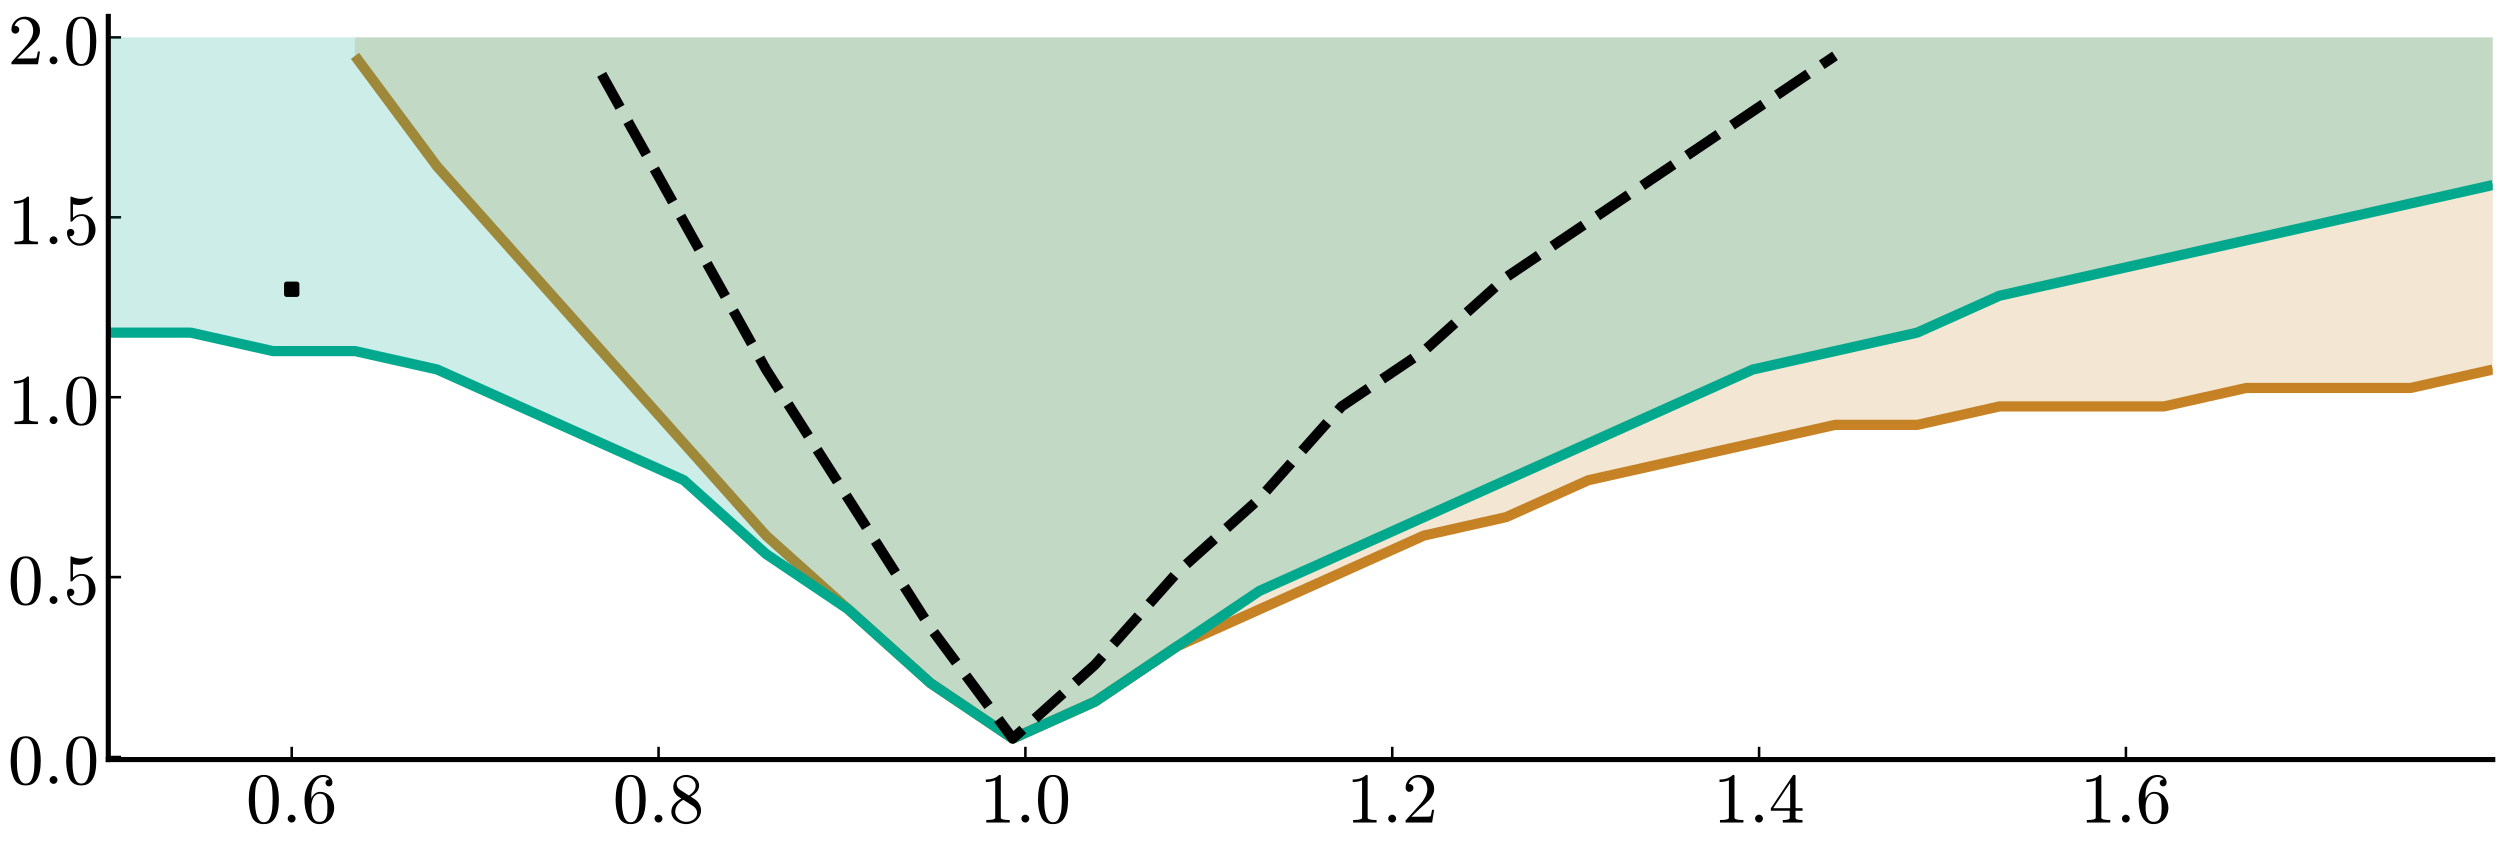
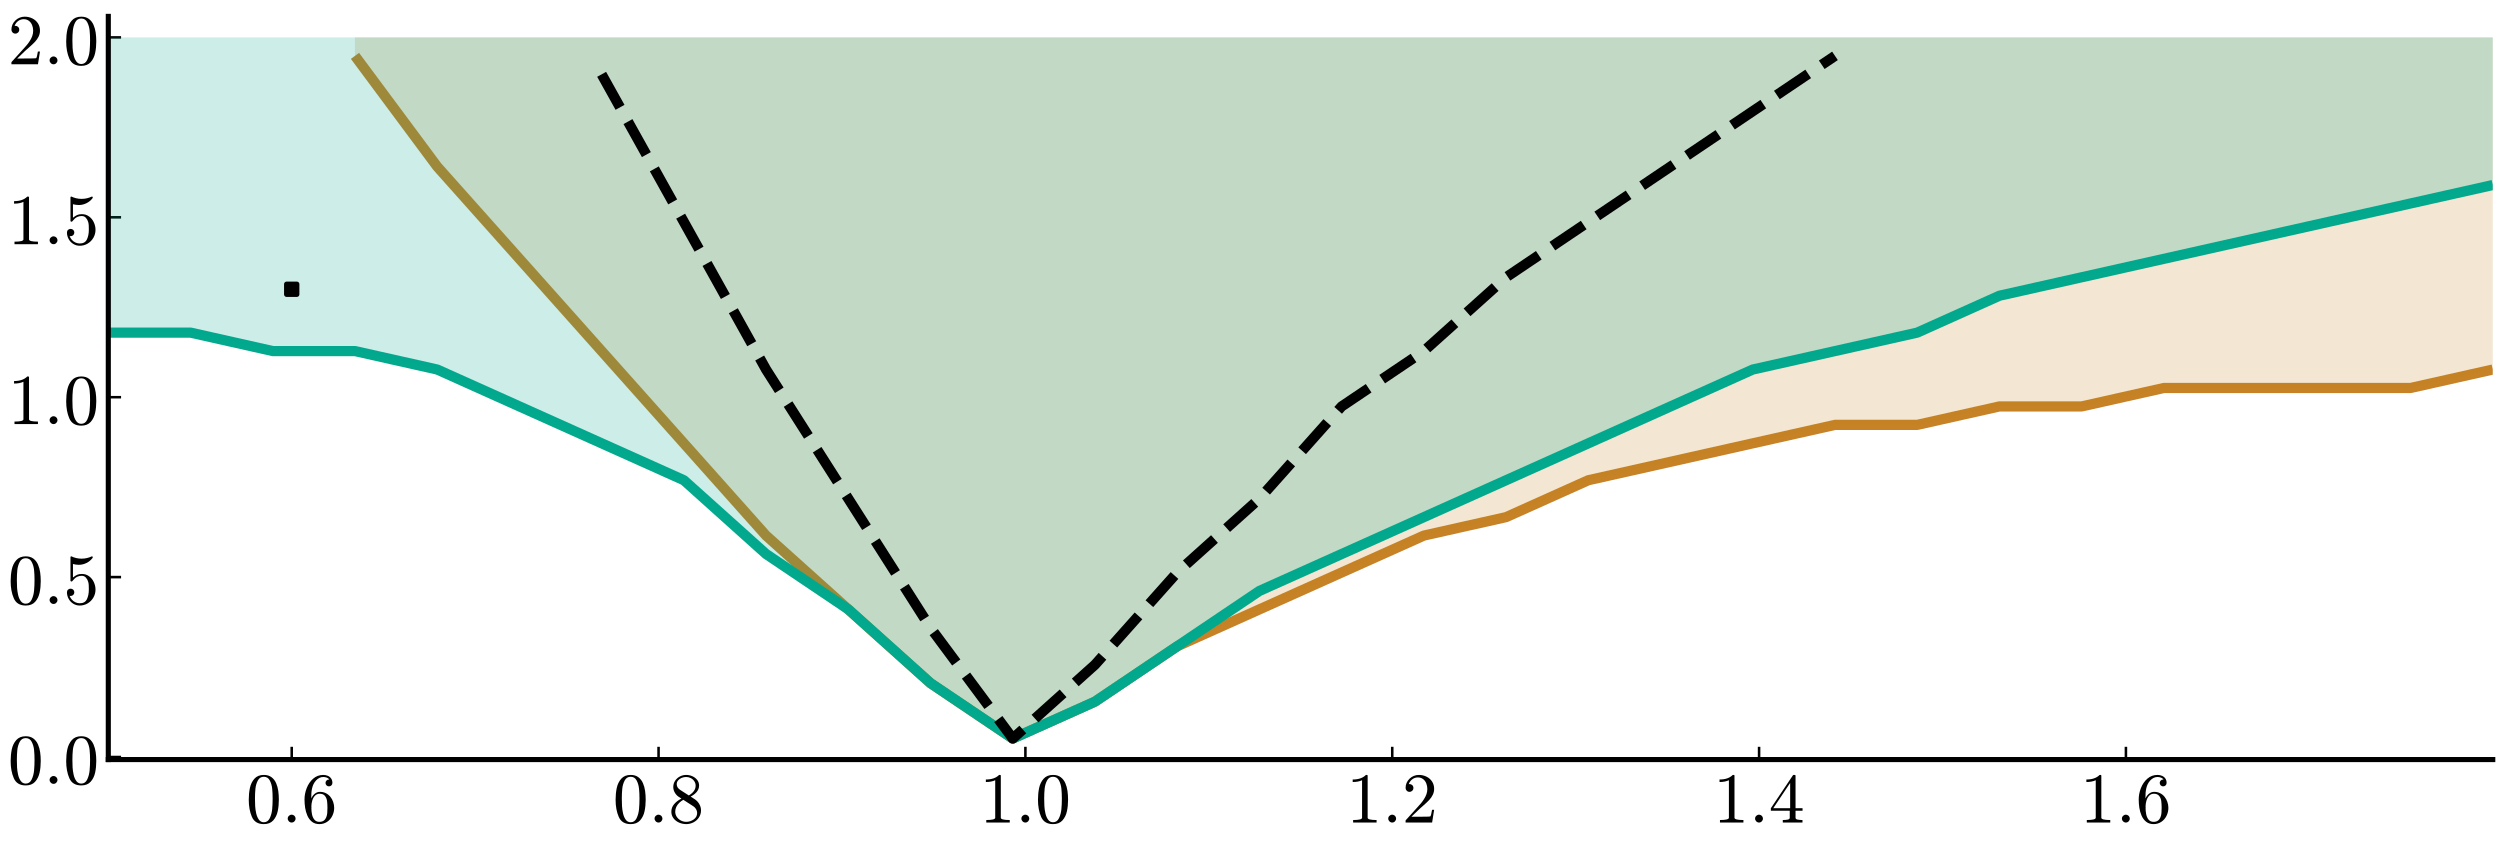
<svg xmlns="http://www.w3.org/2000/svg" xmlns:xlink="http://www.w3.org/1999/xlink" width="979.2pt" height="331.2pt" viewBox="0 0 979.2 331.2" version="1.1">
  <defs>
    <style type="text/css">*{stroke-linejoin: round; stroke-linecap: butt}</style>
  </defs>
  <g id="figure_1">
    <g id="patch_1">
      <path d="M 0 331.2  L 979.2 331.2  L 979.2 0  L 0 0  L 0 331.2  z " style="fill: none" />
    </g>
    <g id="axes_1">
      <g id="patch_2">
        <path d="M 42.419 297.505  L 976.365 297.505  L 976.365 6.417  L 42.419 6.417  L 42.419 297.505  z " style="fill: none" />
      </g>
      <g id="line2d_1">
-         <path d="M 139.034 21.882  L 171.239 65.242  L 203.444 101.375  L 235.649 137.508  L 267.854 173.641  L 300.059 209.774  L 332.264 238.681  L 364.469 267.587  L 396.674 289.267  L 428.88 274.814  L 461.085 253.134  L 493.29 238.681  L 525.495 224.227  L 557.7 209.774  L 589.905 202.548  L 622.11 188.094  L 654.315 180.868  L 686.52 173.641  L 718.725 166.414  L 750.93 166.414  L 783.135 159.188  L 815.34 159.188  L 847.545 159.188  L 879.75 151.961  L 911.955 151.961  L 944.16 151.961  L 976.365 144.735  " clip-path="url(#p7b539de5d3)" style="fill: none; stroke: #c68225; stroke-width: 4" />
+         <path d="M 139.034 21.882  L 171.239 65.242  L 203.444 101.375  L 235.649 137.508  L 267.854 173.641  L 300.059 209.774  L 332.264 238.681  L 364.469 267.587  L 396.674 289.267  L 428.88 274.814  L 461.085 253.134  L 493.29 238.681  L 525.495 224.227  L 557.7 209.774  L 589.905 202.548  L 622.11 188.094  L 654.315 180.868  L 686.52 173.641  L 718.725 166.414  L 750.93 166.414  L 783.135 159.188  L 815.34 159.188  L 847.545 151.961  L 879.75 151.961  L 911.955 151.961  L 944.16 151.961  L 976.365 144.735  " clip-path="url(#p4c7f5137b6)" style="fill: none; stroke: #c68225; stroke-width: 4" />
      </g>
      <g id="PolyCollection_1">
        <defs>
-           <path id="me32eeffe6d" d="M 139.034 -309.318  L 139.034 -316.545  L 171.239 -316.545  L 203.444 -316.545  L 235.649 -316.545  L 267.854 -316.545  L 300.059 -316.545  L 332.264 -316.545  L 364.469 -316.545  L 396.674 -316.545  L 428.88 -316.545  L 461.085 -316.545  L 493.29 -316.545  L 525.495 -316.545  L 557.7 -316.545  L 589.905 -316.545  L 622.11 -316.545  L 654.315 -316.545  L 686.52 -316.545  L 718.725 -316.545  L 750.93 -316.545  L 783.135 -316.545  L 815.34 -316.545  L 847.545 -316.545  L 879.75 -316.545  L 911.955 -316.545  L 944.16 -316.545  L 976.365 -316.545  L 976.365 -186.465  L 976.365 -186.465  L 944.16 -179.239  L 911.955 -179.239  L 879.75 -179.239  L 847.545 -172.012  L 815.34 -172.012  L 783.135 -172.012  L 750.93 -164.786  L 718.725 -164.786  L 686.52 -157.559  L 654.315 -150.332  L 622.11 -143.106  L 589.905 -128.652  L 557.7 -121.426  L 525.495 -106.973  L 493.29 -92.519  L 461.085 -78.066  L 428.88 -56.386  L 396.674 -41.933  L 364.469 -63.613  L 332.264 -92.519  L 300.059 -121.426  L 267.854 -157.559  L 235.649 -193.692  L 203.444 -229.825  L 171.239 -265.958  L 139.034 -309.318  z " />
+           <path id="mbc3e908332" d="M 139.034 -309.318  L 139.034 -316.545  L 171.239 -316.545  L 203.444 -316.545  L 235.649 -316.545  L 267.854 -316.545  L 300.059 -316.545  L 332.264 -316.545  L 364.469 -316.545  L 396.674 -316.545  L 428.88 -316.545  L 461.085 -316.545  L 493.29 -316.545  L 525.495 -316.545  L 557.7 -316.545  L 589.905 -316.545  L 622.11 -316.545  L 654.315 -316.545  L 686.52 -316.545  L 718.725 -316.545  L 750.93 -316.545  L 783.135 -316.545  L 815.34 -316.545  L 847.545 -316.545  L 879.75 -316.545  L 911.955 -316.545  L 944.16 -316.545  L 976.365 -316.545  L 976.365 -186.465  L 976.365 -186.465  L 944.16 -179.239  L 911.955 -179.239  L 879.75 -179.239  L 847.545 -179.239  L 815.34 -172.012  L 783.135 -172.012  L 750.93 -164.786  L 718.725 -164.786  L 686.52 -157.559  L 654.315 -150.332  L 622.11 -143.106  L 589.905 -128.652  L 557.7 -121.426  L 525.495 -106.973  L 493.29 -92.519  L 461.085 -78.066  L 428.88 -56.386  L 396.674 -41.933  L 364.469 -63.613  L 332.264 -92.519  L 300.059 -121.426  L 267.854 -157.559  L 235.649 -193.692  L 203.444 -229.825  L 171.239 -265.958  L 139.034 -309.318  z " />
        </defs>
-         <g clip-path="url(#p7b539de5d3)">
-           <use xlink:href="#me32eeffe6d" x="0" y="331.2" style="fill: #c68225; fill-opacity: 0.2" />
+         <g clip-path="url(#p4c7f5137b6)">
+           <use xlink:href="#mbc3e908332" x="0" y="331.2" style="fill: #c68225; fill-opacity: 0.2" />
        </g>
      </g>
      <g id="matplotlib.axis_1">
        <g id="xtick_1">
          <g id="line2d_2">
            <defs>
-               <path id="m844f19bd08" d="M 0 0  L 0 -5  " style="stroke: #000000" />
+               <path id="mb6beca7641" d="M 0 0  L 0 -5  " style="stroke: #000000" />
            </defs>
            <g>
-               <use xlink:href="#m844f19bd08" x="114.261" y="297.505" style="stroke: #000000" />
+               <use xlink:href="#mb6beca7641" x="114.261" y="297.505" style="stroke: #000000" />
            </g>
          </g>
          <g id="text_1">
            <g transform="translate(96.34101 322.281) scale(0.28 -0.28)">
              <defs>
                <path id="Cmr10-30" d="M 1600 -141  Q 816 -141 533 504  Q 250 1150 250 2041  Q 250 2597 351 3087  Q 453 3578 754 3920  Q 1056 4263 1600 4263  Q 2022 4263 2290 4056  Q 2559 3850 2700 3523  Q 2841 3197 2892 2823  Q 2944 2450 2944 2041  Q 2944 1491 2842 1011  Q 2741 531 2444 195  Q 2147 -141 1600 -141  z M 1600 25  Q 1956 25 2131 390  Q 2306 756 2347 1200  Q 2388 1644 2388 2144  Q 2388 2625 2347 3031  Q 2306 3438 2132 3767  Q 1959 4097 1600 4097  Q 1238 4097 1063 3765  Q 888 3434 847 3029  Q 806 2625 806 2144  Q 806 1788 823 1472  Q 841 1156 916 820  Q 991 484 1158 254  Q 1325 25 1600 25  z " transform="scale(0.015625)" />
                <path id="Cmmi10-3a" d="M 538 353  Q 538 497 644 600  Q 750 703 891 703  Q 978 703 1062 656  Q 1147 609 1194 525  Q 1241 441 1241 353  Q 1241 213 1137 106  Q 1034 0 891 0  Q 750 0 644 106  Q 538 213 538 353  z " transform="scale(0.015625)" />
                <path id="Cmr10-36" d="M 1600 -141  Q 1203 -141 937 70  Q 672 281 526 617  Q 381 953 325 1322  Q 269 1691 269 2069  Q 269 2575 466 3084  Q 663 3594 1045 3928  Q 1428 4263 1953 4263  Q 2172 4263 2361 4180  Q 2550 4097 2658 3936  Q 2766 3775 2766 3547  Q 2766 3416 2677 3327  Q 2588 3238 2456 3238  Q 2331 3238 2240 3328  Q 2150 3419 2150 3547  Q 2150 3672 2240 3762  Q 2331 3853 2456 3853  L 2491 3853  Q 2409 3969 2261 4023  Q 2113 4078 1953 4078  Q 1759 4078 1595 3993  Q 1431 3909 1300 3765  Q 1169 3622 1081 3448  Q 994 3275 945 3053  Q 897 2831 884 2637  Q 872 2444 872 2150  Q 984 2413 1190 2580  Q 1397 2747 1656 2747  Q 1941 2747 2175 2631  Q 2409 2516 2578 2311  Q 2747 2106 2836 1843  Q 2925 1581 2925 1313  Q 2925 938 2758 598  Q 2591 259 2287 59  Q 1984 -141 1600 -141  z M 1600 63  Q 1847 63 1997 175  Q 2147 288 2217 473  Q 2288 659 2305 848  Q 2322 1038 2322 1313  Q 2322 1675 2287 1931  Q 2253 2188 2100 2383  Q 1947 2578 1631 2578  Q 1372 2578 1205 2403  Q 1038 2228 961 1961  Q 884 1694 884 1447  Q 884 1363 891 1319  Q 891 1309 889 1303  Q 888 1297 884 1288  Q 884 1013 940 731  Q 997 450 1156 256  Q 1316 63 1600 63  z " transform="scale(0.015625)" />
              </defs>
              <use xlink:href="#Cmr10-30" transform="translate(0 0.390625)" />
              <use xlink:href="#Cmmi10-3a" transform="translate(50 0.390625)" />
              <use xlink:href="#Cmr10-36" transform="translate(77.68555 0.390625)" />
            </g>
          </g>
        </g>
        <g id="xtick_2">
          <g id="line2d_3">
            <g>
-               <use xlink:href="#m844f19bd08" x="257.945" y="297.505" style="stroke: #000000" />
+               <use xlink:href="#mb6beca7641" x="257.945" y="297.505" style="stroke: #000000" />
            </g>
          </g>
          <g id="text_2">
            <g transform="translate(240.0251 322.281) scale(0.28 -0.28)">
              <defs>
                <path id="Cmr10-38" d="M 269 972  Q 269 1356 522 1651  Q 775 1947 1172 2144  L 934 2297  Q 716 2441 578 2680  Q 441 2919 441 3181  Q 441 3488 602 3734  Q 763 3981 1030 4122  Q 1297 4263 1600 4263  Q 1884 4263 2148 4147  Q 2413 4031 2583 3815  Q 2753 3600 2753 3303  Q 2753 3088 2651 2903  Q 2550 2719 2373 2572  Q 2197 2425 1997 2322  L 2363 2088  Q 2616 1922 2770 1653  Q 2925 1384 2925 1088  Q 2925 741 2739 456  Q 2553 172 2247 15  Q 1941 -141 1600 -141  Q 1269 -141 961 -6  Q 653 128 461 383  Q 269 638 269 972  z M 616 972  Q 616 719 755 509  Q 894 300 1122 181  Q 1350 63 1600 63  Q 1972 63 2275 280  Q 2578 497 2578 856  Q 2578 978 2529 1098  Q 2481 1219 2395 1317  Q 2309 1416 2203 1478  L 1344 2034  Q 1144 1928 976 1765  Q 809 1603 712 1400  Q 616 1197 616 972  z M 1056 2925  L 1831 2425  Q 2100 2581 2272 2803  Q 2444 3025 2444 3303  Q 2444 3519 2323 3698  Q 2203 3878 2009 3978  Q 1816 4078 1594 4078  Q 1400 4078 1203 4003  Q 1006 3928 878 3779  Q 750 3631 750 3431  Q 750 3131 1056 2925  z " transform="scale(0.015625)" />
              </defs>
              <use xlink:href="#Cmr10-30" transform="translate(0 0.390625)" />
              <use xlink:href="#Cmmi10-3a" transform="translate(50 0.390625)" />
              <use xlink:href="#Cmr10-38" transform="translate(77.68555 0.390625)" />
            </g>
          </g>
        </g>
        <g id="xtick_3">
          <g id="line2d_4">
            <g>
-               <use xlink:href="#m844f19bd08" x="401.629" y="297.505" style="stroke: #000000" />
+               <use xlink:href="#mb6beca7641" x="401.629" y="297.505" style="stroke: #000000" />
            </g>
          </g>
          <g id="text_3">
            <g transform="translate(383.7091 322.281) scale(0.28 -0.28)">
              <defs>
                <path id="Cmr10-31" d="M 594 0  L 594 225  Q 1394 225 1394 428  L 1394 3788  Q 1063 3628 556 3628  L 556 3853  Q 1341 3853 1741 4263  L 1831 4263  Q 1853 4263 1873 4245  Q 1894 4228 1894 4206  L 1894 428  Q 1894 225 2694 225  L 2694 0  L 594 0  z " transform="scale(0.015625)" />
              </defs>
              <use xlink:href="#Cmr10-31" transform="translate(0 0.390625)" />
              <use xlink:href="#Cmmi10-3a" transform="translate(50 0.390625)" />
              <use xlink:href="#Cmr10-30" transform="translate(77.68555 0.390625)" />
            </g>
          </g>
        </g>
        <g id="xtick_4">
          <g id="line2d_5">
            <g>
-               <use xlink:href="#m844f19bd08" x="545.313" y="297.505" style="stroke: #000000" />
+               <use xlink:href="#mb6beca7641" x="545.313" y="297.505" style="stroke: #000000" />
            </g>
          </g>
          <g id="text_4">
            <g transform="translate(527.3932 322.281) scale(0.28 -0.28)">
              <defs>
                <path id="Cmr10-32" d="M 319 0  L 319 172  Q 319 188 331 206  L 1325 1306  Q 1550 1550 1690 1715  Q 1831 1881 1968 2097  Q 2106 2313 2186 2536  Q 2266 2759 2266 3009  Q 2266 3272 2169 3511  Q 2072 3750 1880 3894  Q 1688 4038 1416 4038  Q 1138 4038 916 3870  Q 694 3703 603 3438  Q 628 3444 672 3444  Q 816 3444 917 3347  Q 1019 3250 1019 3097  Q 1019 2950 917 2848  Q 816 2747 672 2747  Q 522 2747 420 2851  Q 319 2956 319 3097  Q 319 3338 409 3548  Q 500 3759 670 3923  Q 841 4088 1055 4175  Q 1269 4263 1509 4263  Q 1875 4263 2190 4108  Q 2506 3953 2690 3670  Q 2875 3388 2875 3009  Q 2875 2731 2753 2481  Q 2631 2231 2440 2026  Q 2250 1822 1953 1562  Q 1656 1303 1563 1216  L 838 519  L 1453 519  Q 1906 519 2211 526  Q 2516 534 2534 550  Q 2609 631 2688 1141  L 2875 1141  L 2694 0  L 319 0  z " transform="scale(0.015625)" />
              </defs>
              <use xlink:href="#Cmr10-31" transform="translate(0 0.390625)" />
              <use xlink:href="#Cmmi10-3a" transform="translate(50 0.390625)" />
              <use xlink:href="#Cmr10-32" transform="translate(77.68555 0.390625)" />
            </g>
          </g>
        </g>
        <g id="xtick_5">
          <g id="line2d_6">
            <g>
-               <use xlink:href="#m844f19bd08" x="688.997" y="297.505" style="stroke: #000000" />
+               <use xlink:href="#mb6beca7641" x="688.997" y="297.505" style="stroke: #000000" />
            </g>
          </g>
          <g id="text_5">
            <g transform="translate(671.0772 322.281) scale(0.28 -0.28)">
              <defs>
                <path id="Cmr10-34" d="M 178 1056  L 178 1281  L 2156 4231  Q 2178 4263 2222 4263  L 2316 4263  Q 2388 4263 2388 4191  L 2388 1281  L 3016 1281  L 3016 1056  L 2388 1056  L 2388 428  Q 2388 297 2575 261  Q 2763 225 3009 225  L 3009 0  L 1247 0  L 1247 225  Q 1494 225 1681 261  Q 1869 297 1869 428  L 1869 1056  L 178 1056  z M 391 1281  L 1906 1281  L 1906 3547  L 391 1281  z " transform="scale(0.015625)" />
              </defs>
              <use xlink:href="#Cmr10-31" transform="translate(0 0.390625)" />
              <use xlink:href="#Cmmi10-3a" transform="translate(50 0.390625)" />
              <use xlink:href="#Cmr10-34" transform="translate(77.68555 0.390625)" />
            </g>
          </g>
        </g>
        <g id="xtick_6">
          <g id="line2d_7">
            <g>
-               <use xlink:href="#m844f19bd08" x="832.681" y="297.505" style="stroke: #000000" />
+               <use xlink:href="#mb6beca7641" x="832.681" y="297.505" style="stroke: #000000" />
            </g>
          </g>
          <g id="text_6">
            <g transform="translate(814.7613 322.281) scale(0.28 -0.28)">
              <use xlink:href="#Cmr10-31" transform="translate(0 0.390625)" />
              <use xlink:href="#Cmmi10-3a" transform="translate(50 0.390625)" />
              <use xlink:href="#Cmr10-36" transform="translate(77.68555 0.390625)" />
            </g>
          </g>
        </g>
      </g>
      <g id="matplotlib.axis_2">
        <g id="ytick_1">
          <g id="line2d_8">
            <defs>
-               <path id="m467ad2600d" d="M 0 0  L 5 0  " style="stroke: #000000" />
+               <path id="m92479ff455" d="M 0 0  L 5 0  " style="stroke: #000000" />
            </defs>
            <g>
-               <use xlink:href="#m467ad2600d" x="42.419" y="296.494" style="stroke: #000000" />
+               <use xlink:href="#m92479ff455" x="42.419" y="296.494" style="stroke: #000000" />
            </g>
          </g>
          <g id="text_7">
            <g transform="translate(3.078977 307.1314) scale(0.28 -0.28)">
              <use xlink:href="#Cmr10-30" transform="translate(0 0.390625)" />
              <use xlink:href="#Cmmi10-3a" transform="translate(50 0.390625)" />
              <use xlink:href="#Cmr10-30" transform="translate(77.68555 0.390625)" />
            </g>
          </g>
        </g>
        <g id="ytick_2">
          <g id="line2d_9">
            <g>
-               <use xlink:href="#m467ad2600d" x="42.419" y="226.034" style="stroke: #000000" />
+               <use xlink:href="#m92479ff455" x="42.419" y="226.034" style="stroke: #000000" />
            </g>
          </g>
          <g id="text_8">
            <g transform="translate(3.078977 236.6719) scale(0.28 -0.28)">
              <defs>
                <path id="Cmr10-35" d="M 556 728  Q 622 541 758 387  Q 894 234 1080 148  Q 1266 63 1466 63  Q 1928 63 2103 422  Q 2278 781 2278 1294  Q 2278 1516 2270 1667  Q 2263 1819 2228 1959  Q 2169 2184 2020 2353  Q 1872 2522 1656 2522  Q 1441 2522 1286 2456  Q 1131 2391 1034 2303  Q 938 2216 863 2119  Q 788 2022 769 2016  L 697 2016  Q 681 2016 657 2036  Q 634 2056 634 2075  L 634 4213  Q 634 4228 654 4245  Q 675 4263 697 4263  L 716 4263  Q 1147 4056 1631 4056  Q 2106 4056 2547 4263  L 2566 4263  Q 2588 4263 2606 4247  Q 2625 4231 2625 4213  L 2625 4153  Q 2625 4122 2613 4122  Q 2394 3831 2064 3668  Q 1734 3506 1381 3506  Q 1125 3506 856 3578  L 856 2369  Q 1069 2541 1236 2614  Q 1403 2688 1663 2688  Q 2016 2688 2295 2484  Q 2575 2281 2725 1954  Q 2875 1628 2875 1288  Q 2875 903 2686 575  Q 2497 247 2172 53  Q 1847 -141 1466 -141  Q 1150 -141 886 21  Q 622 184 470 459  Q 319 734 319 1044  Q 319 1188 412 1278  Q 506 1369 647 1369  Q 788 1369 883 1276  Q 978 1184 978 1044  Q 978 906 883 811  Q 788 716 647 716  Q 625 716 597 720  Q 569 725 556 728  z " transform="scale(0.015625)" />
              </defs>
              <use xlink:href="#Cmr10-30" transform="translate(0 0.390625)" />
              <use xlink:href="#Cmmi10-3a" transform="translate(50 0.390625)" />
              <use xlink:href="#Cmr10-35" transform="translate(77.68555 0.390625)" />
            </g>
          </g>
        </g>
        <g id="ytick_3">
          <g id="line2d_10">
            <g>
-               <use xlink:href="#m467ad2600d" x="42.419" y="155.574" style="stroke: #000000" />
+               <use xlink:href="#m92479ff455" x="42.419" y="155.574" style="stroke: #000000" />
            </g>
          </g>
          <g id="text_9">
            <g transform="translate(3.078977 166.2123) scale(0.28 -0.28)">
              <use xlink:href="#Cmr10-31" transform="translate(0 0.390625)" />
              <use xlink:href="#Cmmi10-3a" transform="translate(50 0.390625)" />
              <use xlink:href="#Cmr10-30" transform="translate(77.68555 0.390625)" />
            </g>
          </g>
        </g>
        <g id="ytick_4">
          <g id="line2d_11">
            <g>
-               <use xlink:href="#m467ad2600d" x="42.419" y="85.115" style="stroke: #000000" />
+               <use xlink:href="#m92479ff455" x="42.419" y="85.115" style="stroke: #000000" />
            </g>
          </g>
          <g id="text_10">
            <g transform="translate(3.078977 95.75272) scale(0.28 -0.28)">
              <use xlink:href="#Cmr10-31" transform="translate(0 0.390625)" />
              <use xlink:href="#Cmmi10-3a" transform="translate(50 0.390625)" />
              <use xlink:href="#Cmr10-35" transform="translate(77.68555 0.390625)" />
            </g>
          </g>
        </g>
        <g id="ytick_5">
          <g id="line2d_12">
            <g>
-               <use xlink:href="#m467ad2600d" x="42.419" y="14.655" style="stroke: #000000" />
+               <use xlink:href="#m92479ff455" x="42.419" y="14.655" style="stroke: #000000" />
            </g>
          </g>
          <g id="text_11">
            <g transform="translate(3.078977 25.29315) scale(0.28 -0.28)">
              <use xlink:href="#Cmr10-32" transform="translate(0 0.390625)" />
              <use xlink:href="#Cmmi10-3a" transform="translate(50 0.390625)" />
              <use xlink:href="#Cmr10-30" transform="translate(77.68555 0.390625)" />
            </g>
          </g>
        </g>
      </g>
      <g id="line2d_13">
-         <path d="M 42.419 130.281  L 74.624 130.281  L 106.829 137.508  L 139.034 137.508  L 171.239 144.735  L 203.444 159.188  L 235.649 173.641  L 267.854 188.094  L 300.059 217.001  L 332.264 238.681  L 364.469 267.587  L 396.674 289.267  L 428.88 274.814  L 461.085 253.134  L 493.29 231.454  L 525.495 217.001  L 557.7 202.548  L 589.905 188.094  L 622.11 173.641  L 654.315 159.188  L 686.52 144.735  L 718.725 137.508  L 750.93 130.281  L 783.135 115.828  L 815.34 108.601  L 847.545 101.375  L 879.75 94.148  L 911.955 86.922  L 944.16 79.695  L 976.365 72.468  " clip-path="url(#p7b539de5d3)" style="fill: none; stroke: #03a98d; stroke-width: 4" />
+         <path d="M 42.419 130.281  L 74.624 130.281  L 106.829 137.508  L 139.034 137.508  L 171.239 144.735  L 203.444 159.188  L 235.649 173.641  L 267.854 188.094  L 300.059 217.001  L 332.264 238.681  L 364.469 267.587  L 396.674 289.267  L 428.88 274.814  L 461.085 253.134  L 493.29 231.454  L 525.495 217.001  L 557.7 202.548  L 589.905 188.094  L 622.11 173.641  L 654.315 159.188  L 686.52 144.735  L 718.725 137.508  L 750.93 130.281  L 783.135 115.828  L 815.34 108.601  L 847.545 101.375  L 879.75 94.148  L 911.955 86.922  L 944.16 79.695  L 976.365 72.468  " clip-path="url(#p4c7f5137b6)" style="fill: none; stroke: #03a98d; stroke-width: 4" />
      </g>
      <g id="PolyCollection_2">
        <defs>
-           <path id="m52d810815c" d="M 42.419 -200.919  L 42.419 -316.545  L 74.624 -316.545  L 106.829 -316.545  L 139.034 -316.545  L 171.239 -316.545  L 203.444 -316.545  L 235.649 -316.545  L 267.854 -316.545  L 300.059 -316.545  L 332.264 -316.545  L 364.469 -316.545  L 396.674 -316.545  L 428.88 -316.545  L 461.085 -316.545  L 493.29 -316.545  L 525.495 -316.545  L 557.7 -316.545  L 589.905 -316.545  L 622.11 -316.545  L 654.315 -316.545  L 686.52 -316.545  L 718.725 -316.545  L 750.93 -316.545  L 783.135 -316.545  L 815.34 -316.545  L 847.545 -316.545  L 879.75 -316.545  L 911.955 -316.545  L 944.16 -316.545  L 976.365 -316.545  L 976.365 -258.732  L 976.365 -258.732  L 944.16 -251.505  L 911.955 -244.278  L 879.75 -237.052  L 847.545 -229.825  L 815.34 -222.599  L 783.135 -215.372  L 750.93 -200.919  L 718.725 -193.692  L 686.52 -186.465  L 654.315 -172.012  L 622.11 -157.559  L 589.905 -143.106  L 557.7 -128.652  L 525.495 -114.199  L 493.29 -99.746  L 461.085 -78.066  L 428.88 -56.386  L 396.674 -41.933  L 364.469 -63.613  L 332.264 -92.519  L 300.059 -114.199  L 267.854 -143.106  L 235.649 -157.559  L 203.444 -172.012  L 171.239 -186.465  L 139.034 -193.692  L 106.829 -193.692  L 74.624 -200.919  L 42.419 -200.919  z " />
+           <path id="mef5b9f3006" d="M 42.419 -200.919  L 42.419 -316.545  L 74.624 -316.545  L 106.829 -316.545  L 139.034 -316.545  L 171.239 -316.545  L 203.444 -316.545  L 235.649 -316.545  L 267.854 -316.545  L 300.059 -316.545  L 332.264 -316.545  L 364.469 -316.545  L 396.674 -316.545  L 428.88 -316.545  L 461.085 -316.545  L 493.29 -316.545  L 525.495 -316.545  L 557.7 -316.545  L 589.905 -316.545  L 622.11 -316.545  L 654.315 -316.545  L 686.52 -316.545  L 718.725 -316.545  L 750.93 -316.545  L 783.135 -316.545  L 815.34 -316.545  L 847.545 -316.545  L 879.75 -316.545  L 911.955 -316.545  L 944.16 -316.545  L 976.365 -316.545  L 976.365 -258.732  L 976.365 -258.732  L 944.16 -251.505  L 911.955 -244.278  L 879.75 -237.052  L 847.545 -229.825  L 815.34 -222.599  L 783.135 -215.372  L 750.93 -200.919  L 718.725 -193.692  L 686.52 -186.465  L 654.315 -172.012  L 622.11 -157.559  L 589.905 -143.106  L 557.7 -128.652  L 525.495 -114.199  L 493.29 -99.746  L 461.085 -78.066  L 428.88 -56.386  L 396.674 -41.933  L 364.469 -63.613  L 332.264 -92.519  L 300.059 -114.199  L 267.854 -143.106  L 235.649 -157.559  L 203.444 -172.012  L 171.239 -186.465  L 139.034 -193.692  L 106.829 -193.692  L 74.624 -200.919  L 42.419 -200.919  z " />
        </defs>
-         <g clip-path="url(#p7b539de5d3)">
-           <use xlink:href="#m52d810815c" x="0" y="331.2" style="fill: #03a98d; fill-opacity: 0.2" />
+         <g clip-path="url(#p4c7f5137b6)">
+           <use xlink:href="#mef5b9f3006" x="0" y="331.2" style="fill: #03a98d; fill-opacity: 0.2" />
        </g>
      </g>
      <g id="patch_3">
        <path d="M 42.419 297.505  L 42.419 6.417  " style="fill: none; stroke: #000000; stroke-width: 2; stroke-linejoin: miter; stroke-linecap: square" />
      </g>
      <g id="patch_4">
        <path d="M 42.419 297.505  L 976.365 297.505  " style="fill: none; stroke: #000000; stroke-width: 2; stroke-linejoin: miter; stroke-linecap: square" />
      </g>
      <g id="line2d_14">
-         <path d="M 235.649 29.109  L 267.854 86.922  L 300.059 144.735  L 332.264 195.321  L 364.469 245.907  L 396.674 289.267  L 428.88 260.361  L 461.085 224.227  L 493.29 195.321  L 525.495 159.188  L 557.7 137.508  L 589.905 108.601  L 622.11 86.922  L 654.315 65.242  L 686.52 43.562  L 718.725 21.882  " clip-path="url(#p7b539de5d3)" style="fill: none; stroke-dasharray: 14.8,6.4; stroke-dashoffset: 0; stroke: #000000; stroke-width: 4" />
+         <path d="M 235.649 29.109  L 267.854 86.922  L 300.059 144.735  L 332.264 195.321  L 364.469 245.907  L 396.674 289.267  L 428.88 260.361  L 461.085 224.227  L 493.29 195.321  L 525.495 159.188  L 557.7 137.508  L 589.905 108.601  L 622.11 86.922  L 654.315 65.242  L 686.52 43.562  L 718.725 21.882  " clip-path="url(#p4c7f5137b6)" style="fill: none; stroke-dasharray: 14.8,6.4; stroke-dashoffset: 0; stroke: #000000; stroke-width: 4" />
      </g>
      <g id="PathCollection_1">
        <defs>
-           <path id="m138accd9f6" d="M -2 2  L 2 2  L 2 -2  L -2 -2  z " style="stroke: #000000; stroke-width: 2" />
+           <path id="m4056e06bd7" d="M -2 2  L 2 2  L 2 -2  L -2 -2  z " style="stroke: #000000; stroke-width: 2" />
        </defs>
-         <g clip-path="url(#p7b539de5d3)">
-           <use xlink:href="#m138accd9f6" x="114.261" y="113.299" style="stroke: #000000; stroke-width: 2" />
+         <g clip-path="url(#p4c7f5137b6)">
+           <use xlink:href="#m4056e06bd7" x="114.261" y="113.299" style="stroke: #000000; stroke-width: 2" />
        </g>
      </g>
    </g>
  </g>
  <defs>
-     <clipPath id="p7b539de5d3">
+     <clipPath id="p4c7f5137b6">
      <rect x="42.419" y="6.417" width="933.946" height="291.088" />
    </clipPath>
  </defs>
</svg>
